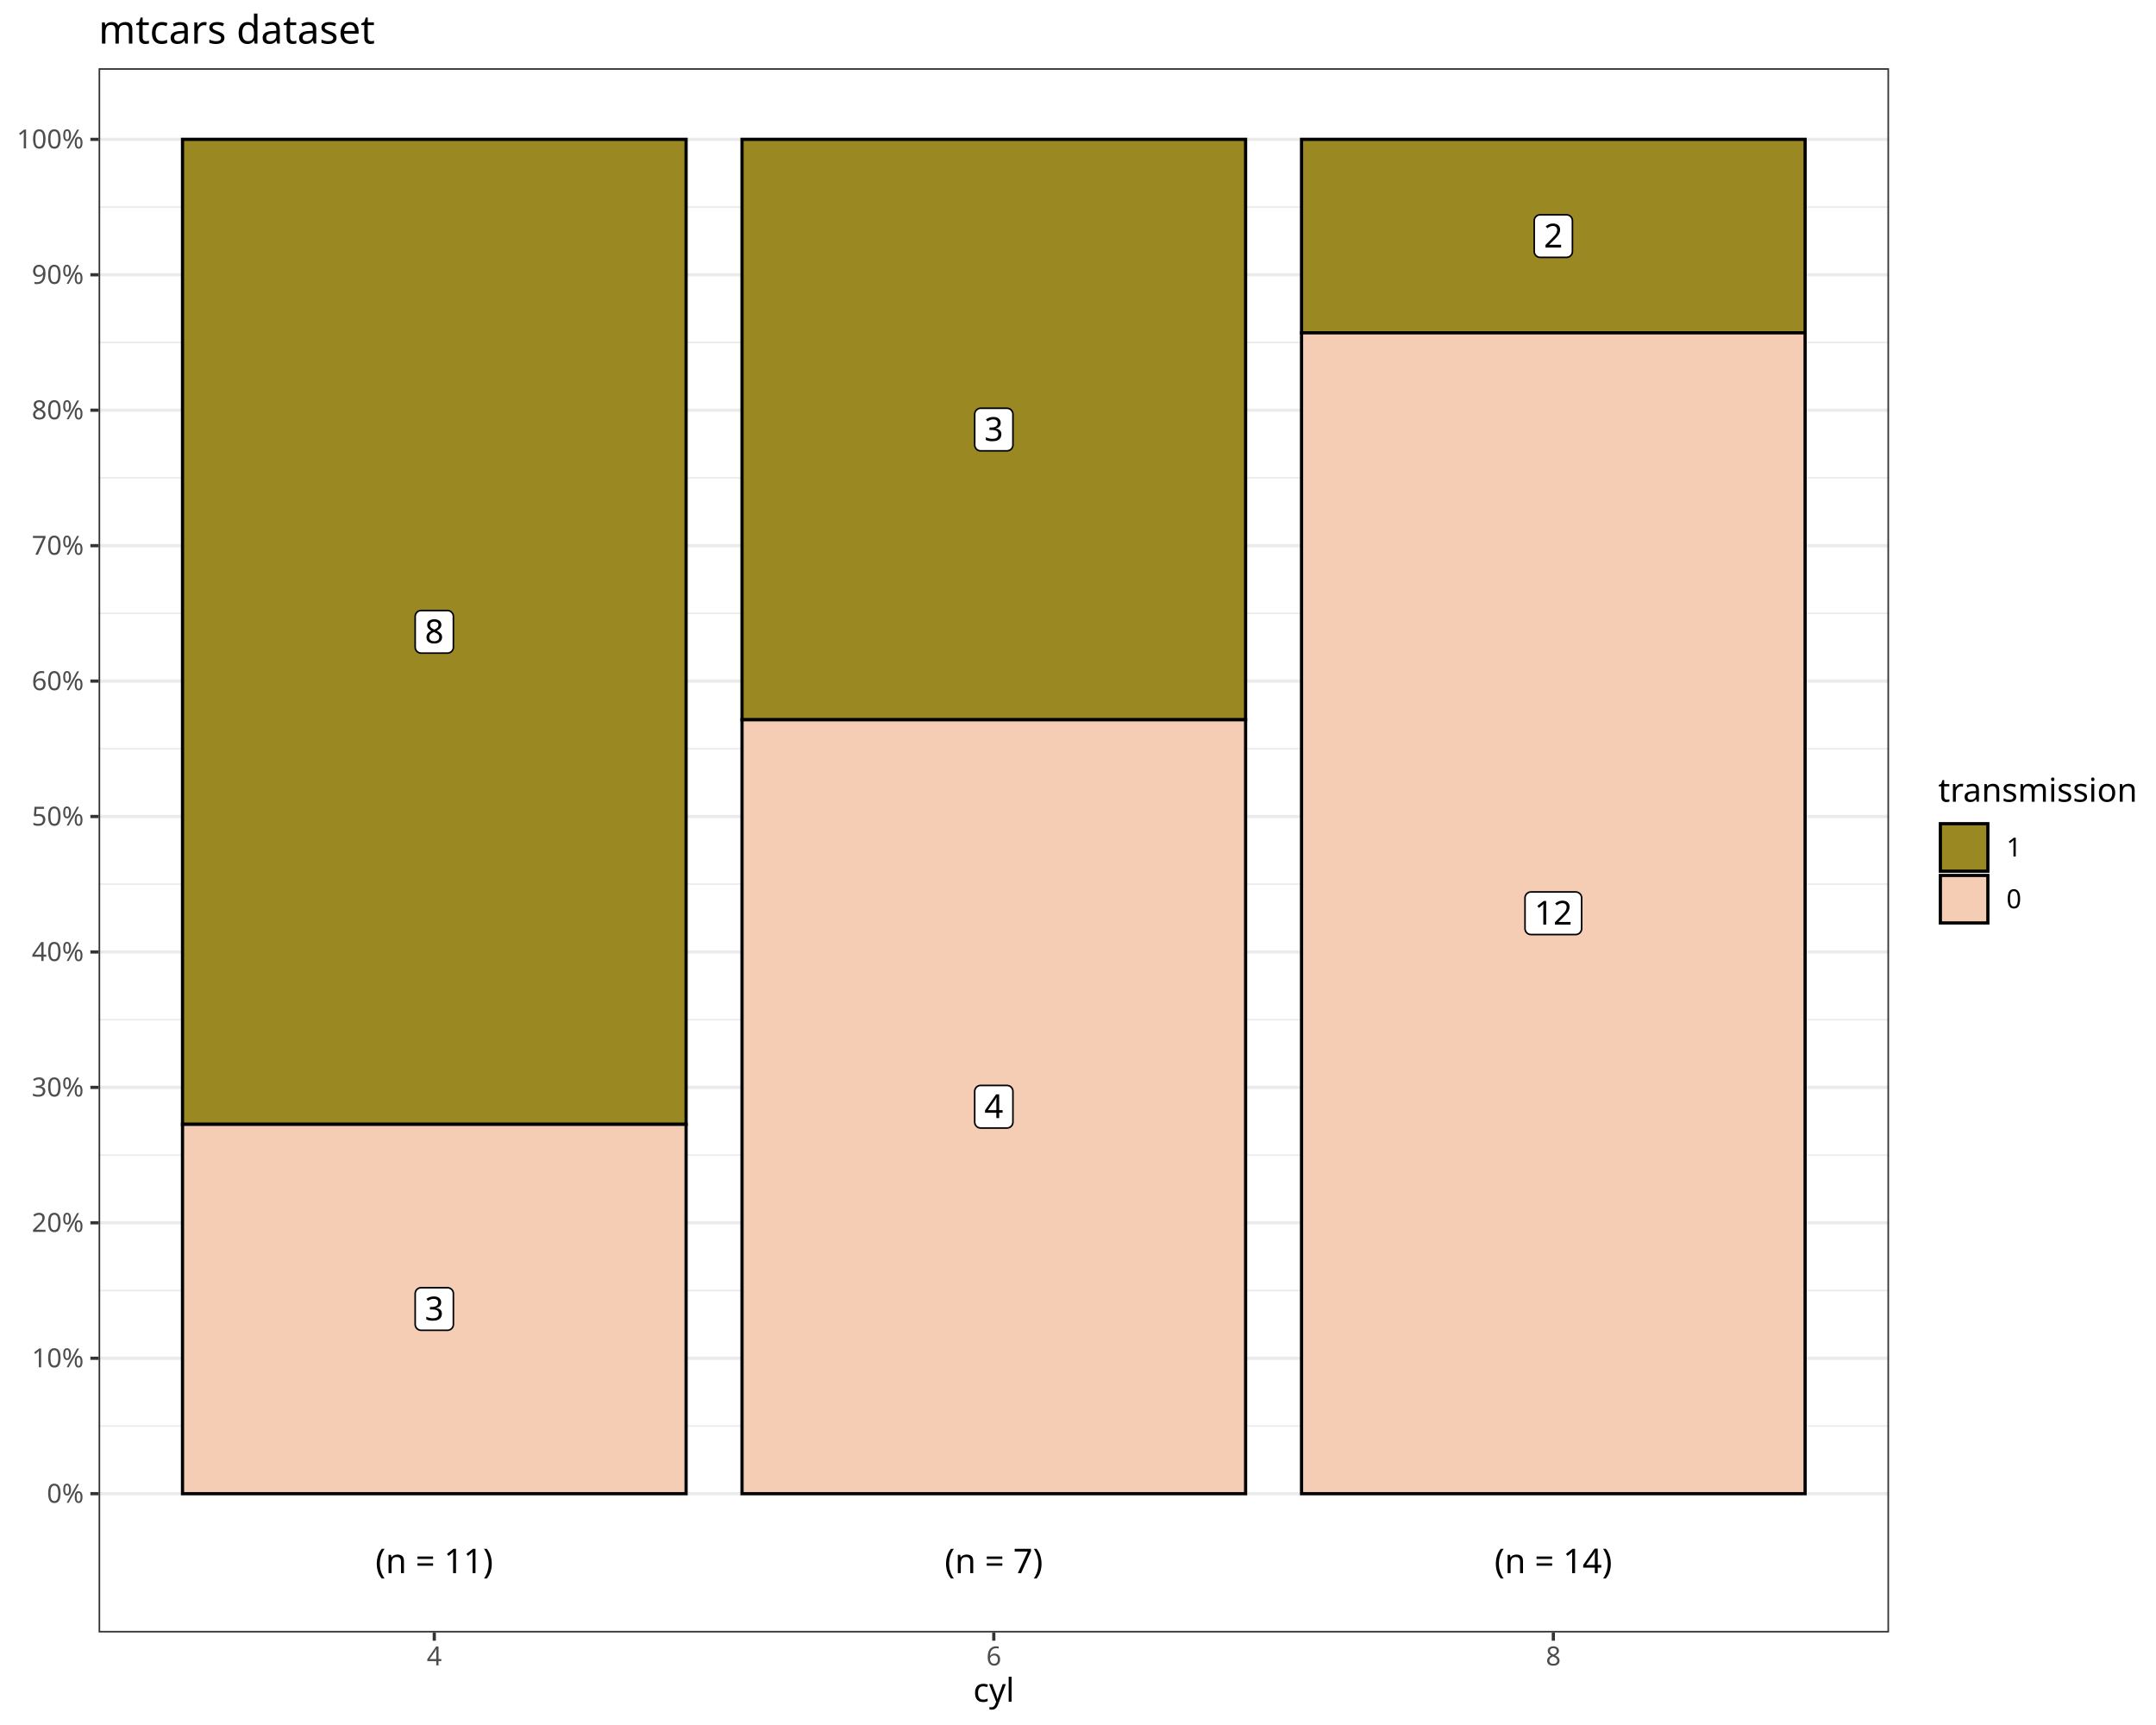
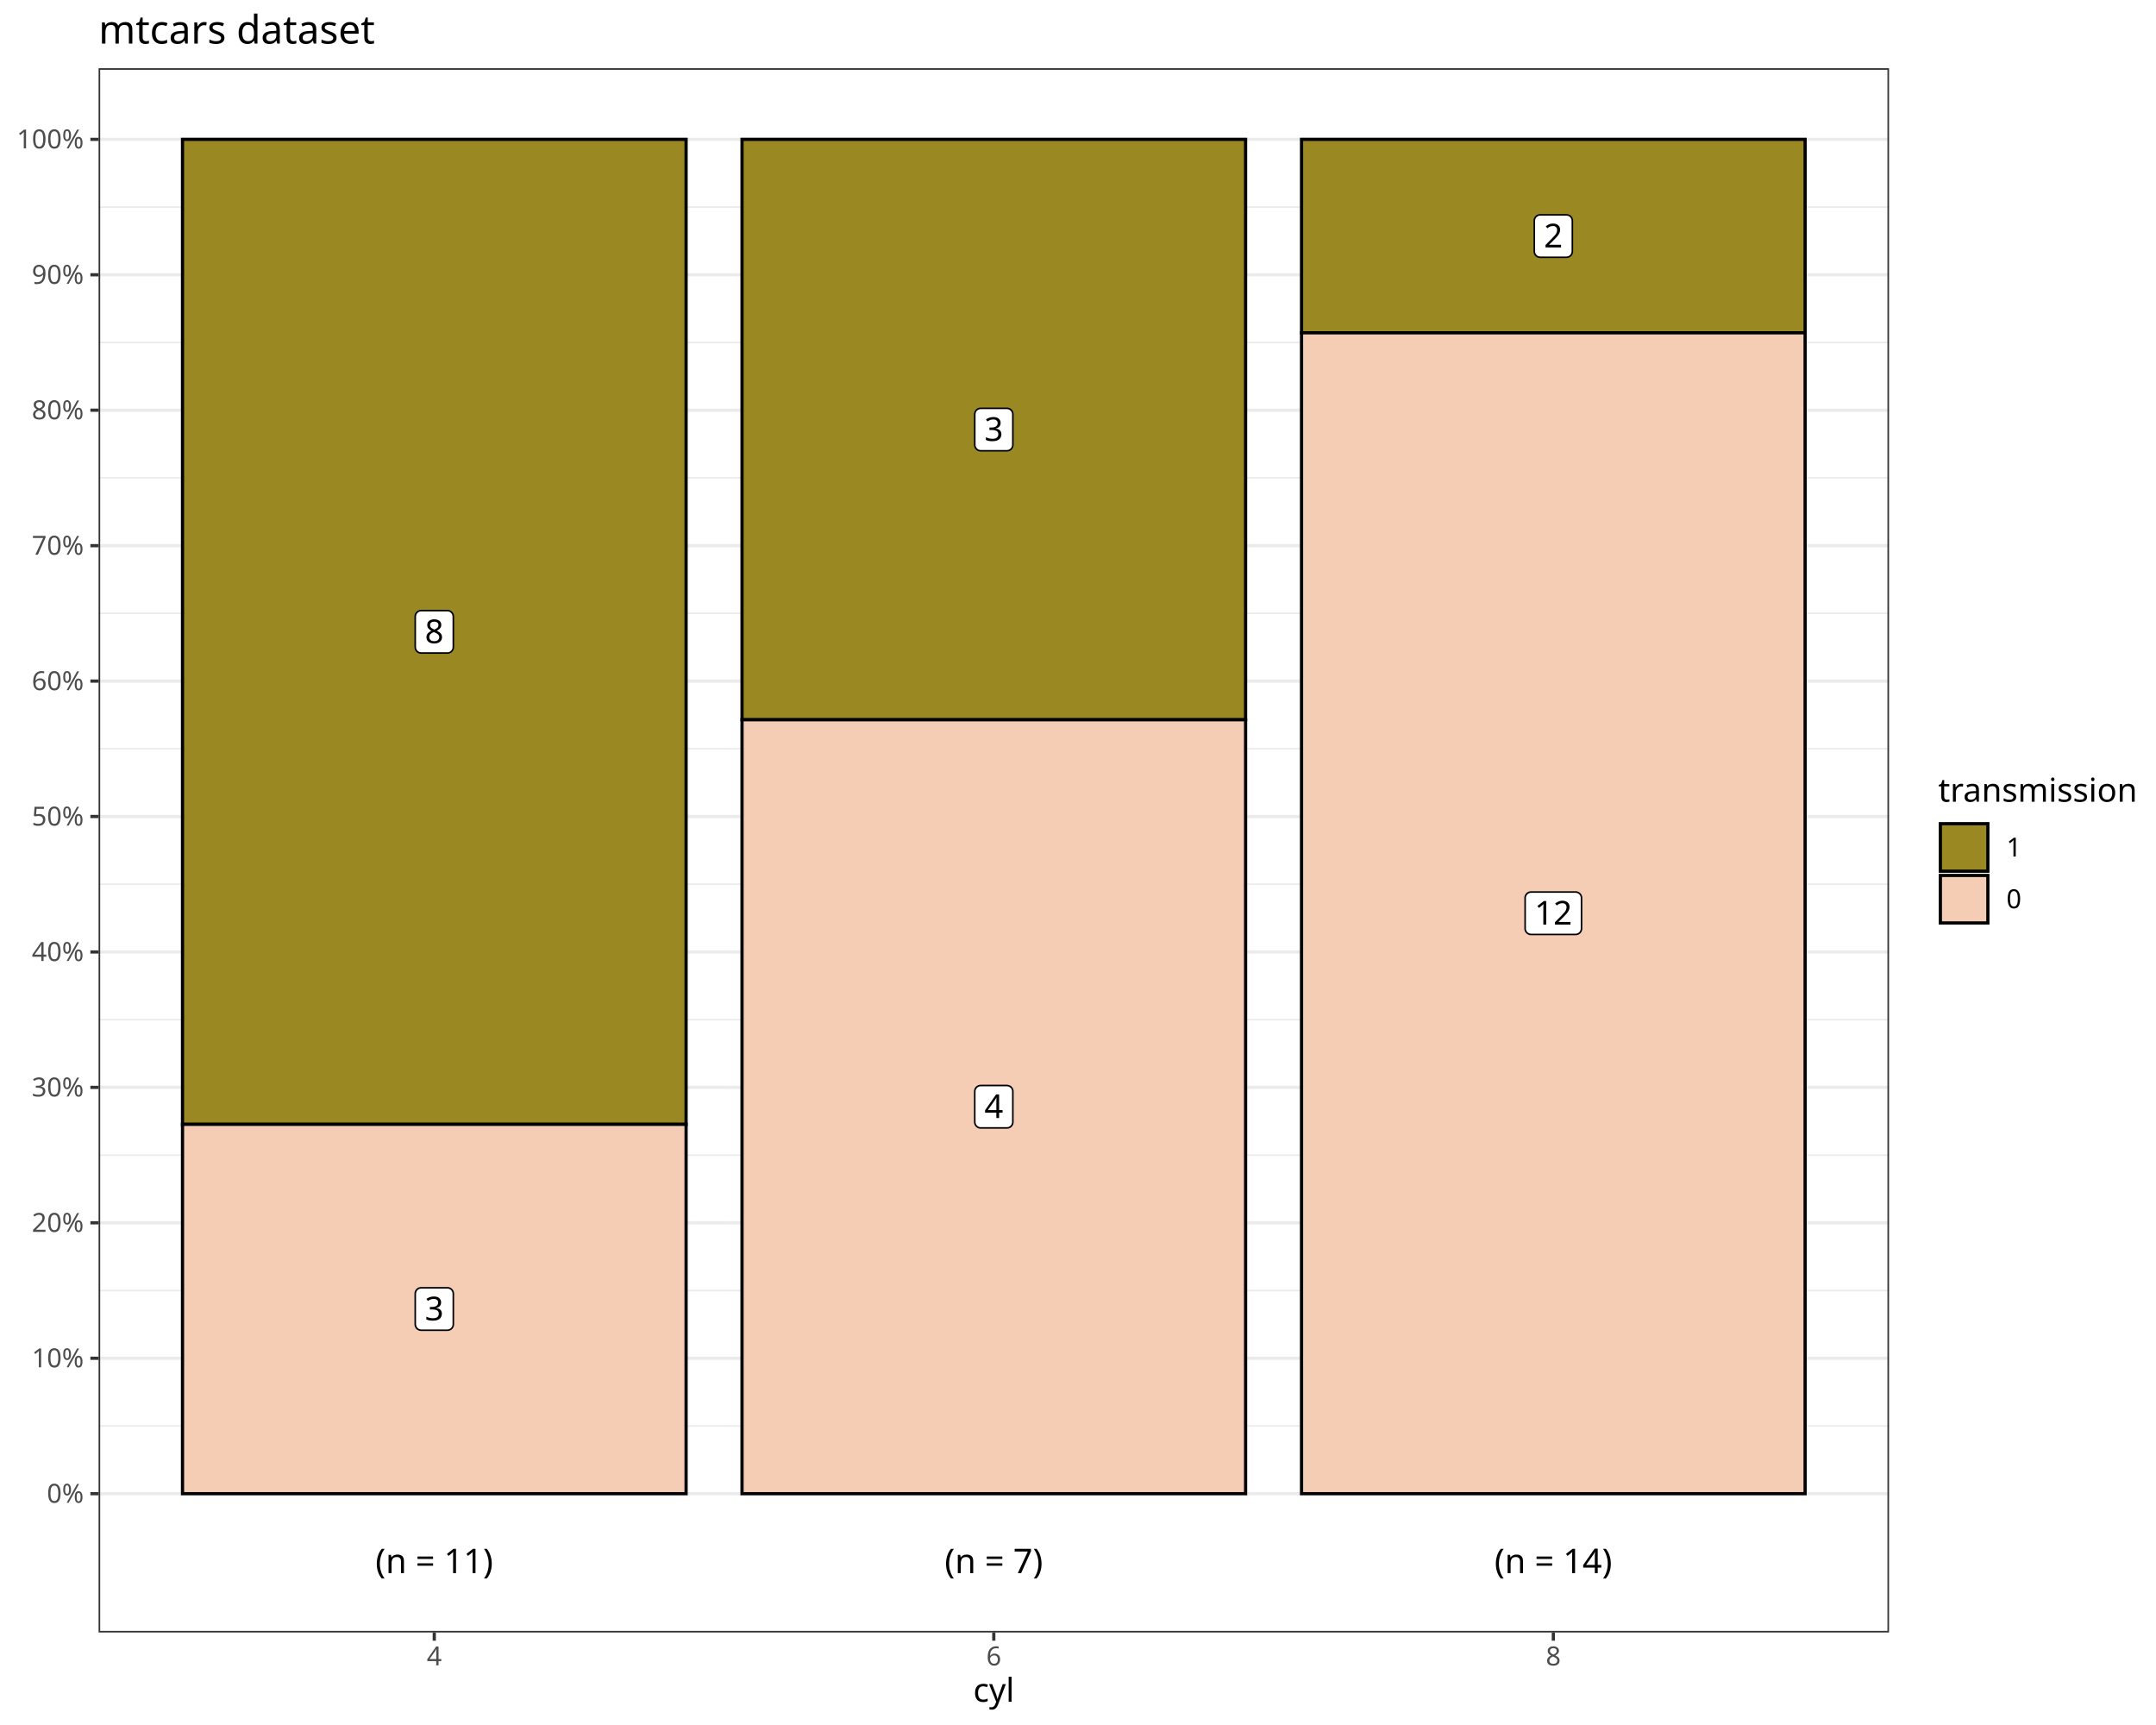
<svg xmlns="http://www.w3.org/2000/svg" class="svglite" data-engine-version="2.0" width="720.00pt" height="576.00pt" viewBox="0 0 720.00 576.00">
  <defs>
    <style type="text/css">
    .svglite line, .svglite polyline, .svglite polygon, .svglite path, .svglite rect, .svglite circle {
      fill: none;
      stroke: #000000;
      stroke-linecap: round;
      stroke-linejoin: round;
      stroke-miterlimit: 10.00;
    }
  </style>
  </defs>
  <rect width="100%" height="100%" style="stroke: none; fill: #FFFFFF;" />
  <defs>
    <clipPath id="cpMC4wMHw3MjAuMDB8MC4wMHw1NzYuMDA=">
      <rect x="0.00" y="0.00" width="720.00" height="576.00" />
    </clipPath>
  </defs>
  <g clip-path="url(#cpMC4wMHw3MjAuMDB8MC4wMHw1NzYuMDA=)">
    <rect x="0.00" y="0.00" width="720.00" height="576.00" style="stroke-width: 1.07; stroke: #FFFFFF; fill: #FFFFFF;" />
  </g>
  <defs>
    <clipPath id="cpMzIuOTJ8NjMwLjg1fDIyLjc4fDU0NS4xMQ==">
      <rect x="32.92" y="22.78" width="597.93" height="522.33" />
    </clipPath>
  </defs>
  <g clip-path="url(#cpMzIuOTJ8NjMwLjg1fDIyLjc4fDU0NS4xMQ==)">
    <rect x="32.92" y="22.78" width="597.93" height="522.33" style="stroke-width: 1.07; stroke: none; fill: #FFFFFF;" />
    <polyline points="32.92,476.15 630.85,476.15 " style="stroke-width: 0.53; stroke: #EBEBEB; stroke-linecap: butt;" />
    <polyline points="32.92,430.92 630.85,430.92 " style="stroke-width: 0.53; stroke: #EBEBEB; stroke-linecap: butt;" />
    <polyline points="32.92,385.70 630.85,385.70 " style="stroke-width: 0.53; stroke: #EBEBEB; stroke-linecap: butt;" />
    <polyline points="32.92,340.48 630.85,340.48 " style="stroke-width: 0.53; stroke: #EBEBEB; stroke-linecap: butt;" />
    <polyline points="32.92,295.25 630.85,295.25 " style="stroke-width: 0.53; stroke: #EBEBEB; stroke-linecap: butt;" />
    <polyline points="32.92,250.03 630.85,250.03 " style="stroke-width: 0.53; stroke: #EBEBEB; stroke-linecap: butt;" />
    <polyline points="32.92,204.81 630.85,204.81 " style="stroke-width: 0.53; stroke: #EBEBEB; stroke-linecap: butt;" />
    <polyline points="32.92,159.58 630.85,159.58 " style="stroke-width: 0.53; stroke: #EBEBEB; stroke-linecap: butt;" />
    <polyline points="32.92,114.36 630.85,114.36 " style="stroke-width: 0.53; stroke: #EBEBEB; stroke-linecap: butt;" />
    <polyline points="32.92,69.14 630.85,69.14 " style="stroke-width: 0.53; stroke: #EBEBEB; stroke-linecap: butt;" />
    <polyline points="32.92,498.76 630.85,498.76 " style="stroke-width: 1.07; stroke: #EBEBEB; stroke-linecap: butt;" />
    <polyline points="32.92,453.54 630.85,453.54 " style="stroke-width: 1.07; stroke: #EBEBEB; stroke-linecap: butt;" />
    <polyline points="32.92,408.31 630.85,408.31 " style="stroke-width: 1.07; stroke: #EBEBEB; stroke-linecap: butt;" />
    <polyline points="32.92,363.09 630.85,363.09 " style="stroke-width: 1.07; stroke: #EBEBEB; stroke-linecap: butt;" />
    <polyline points="32.92,317.87 630.85,317.87 " style="stroke-width: 1.07; stroke: #EBEBEB; stroke-linecap: butt;" />
    <polyline points="32.92,272.64 630.85,272.64 " style="stroke-width: 1.07; stroke: #EBEBEB; stroke-linecap: butt;" />
    <polyline points="32.92,227.42 630.85,227.42 " style="stroke-width: 1.07; stroke: #EBEBEB; stroke-linecap: butt;" />
    <polyline points="32.92,182.20 630.85,182.20 " style="stroke-width: 1.07; stroke: #EBEBEB; stroke-linecap: butt;" />
    <polyline points="32.92,136.97 630.85,136.97 " style="stroke-width: 1.07; stroke: #EBEBEB; stroke-linecap: butt;" />
    <polyline points="32.92,91.75 630.85,91.75 " style="stroke-width: 1.07; stroke: #EBEBEB; stroke-linecap: butt;" />
    <polyline points="32.92,46.53 630.85,46.53 " style="stroke-width: 1.07; stroke: #EBEBEB; stroke-linecap: butt;" />
    <rect x="60.95" y="46.53" width="168.17" height="328.90" style="stroke-width: 1.07; stroke-linecap: butt; stroke-linejoin: miter; fill: #9A8822;" />
    <rect x="247.80" y="46.53" width="168.17" height="193.81" style="stroke-width: 1.07; stroke-linecap: butt; stroke-linejoin: miter; fill: #9A8822;" />
    <rect x="434.65" y="46.53" width="168.17" height="64.60" style="stroke-width: 1.07; stroke-linecap: butt; stroke-linejoin: miter; fill: #9A8822;" />
    <rect x="60.95" y="375.42" width="168.17" height="123.34" style="stroke-width: 1.07; stroke-linecap: butt; stroke-linejoin: miter; fill: #F5CDB4;" />
    <rect x="247.80" y="240.34" width="168.17" height="258.42" style="stroke-width: 1.07; stroke-linecap: butt; stroke-linejoin: miter; fill: #F5CDB4;" />
    <rect x="434.65" y="111.13" width="168.17" height="387.63" style="stroke-width: 1.07; stroke-linecap: butt; stroke-linejoin: miter; fill: #F5CDB4;" />
-     <polygon points="140.64,218.08 149.43,218.08 149.35,218.08 149.67,218.07 149.98,218.01 150.28,217.89 150.55,217.73 150.80,217.53 151.01,217.29 151.19,217.02 151.31,216.73 151.39,216.42 151.41,216.10 151.41,216.10 151.41,205.85 151.41,205.85 151.39,205.53 151.31,205.22 151.19,204.93 151.01,204.66 150.80,204.42 150.55,204.22 150.28,204.06 149.98,203.94 149.67,203.88 149.43,203.86 140.64,203.86 140.88,203.88 140.56,203.86 140.24,203.90 139.93,203.99 139.64,204.13 139.38,204.31 139.15,204.53 138.96,204.79 138.81,205.07 138.71,205.37 138.66,205.69 138.65,205.85 138.65,216.10 138.66,215.94 138.66,216.26 138.71,216.57 138.81,216.88 138.96,217.16 139.15,217.42 139.38,217.64 139.64,217.82 139.93,217.96 140.24,218.04 140.56,218.08 " style="stroke-width: 0.53; fill: #FFFFFF;" />
-     <text x="145.03" y="214.77" text-anchor="middle" style="font-size: 11.04px; font-family: sans;" textLength="6.14px" lengthAdjust="spacingAndGlyphs">8</text>
-     <polygon points="327.49,150.54 336.28,150.54 336.20,150.54 336.52,150.53 336.83,150.46 337.13,150.35 337.41,150.19 337.65,149.99 337.87,149.75 338.04,149.48 338.16,149.19 338.24,148.88 338.27,148.56 338.27,148.56 338.27,138.31 338.27,138.31 338.24,137.99 338.16,137.68 338.04,137.39 337.87,137.12 337.65,136.88 337.41,136.67 337.13,136.51 336.83,136.40 336.52,136.34 336.28,136.32 327.49,136.32 327.73,136.34 327.41,136.32 327.09,136.36 326.78,136.45 326.49,136.59 326.23,136.77 326.00,136.99 325.81,137.25 325.66,137.53 325.56,137.83 325.51,138.15 325.50,138.31 325.50,148.56 325.51,148.40 325.51,148.72 325.56,149.03 325.66,149.34 325.81,149.62 326.00,149.87 326.23,150.10 326.49,150.28 326.78,150.41 327.09,150.50 327.41,150.54 " style="stroke-width: 0.53; fill: #FFFFFF;" />
-     <text x="331.88" y="147.23" text-anchor="middle" style="font-size: 11.04px; font-family: sans;" textLength="6.14px" lengthAdjust="spacingAndGlyphs">3</text>
-     <polygon points="514.34,85.94 523.13,85.94 523.05,85.94 523.37,85.92 523.68,85.86 523.98,85.75 524.26,85.59 524.51,85.38 524.72,85.15 524.89,84.88 525.02,84.58 525.09,84.27 525.12,83.95 525.12,83.95 525.12,73.70 525.12,73.70 525.09,73.39 525.02,73.08 524.89,72.78 524.72,72.51 524.51,72.27 524.26,72.07 523.98,71.91 523.68,71.80 523.37,71.73 523.13,71.72 514.34,71.72 514.58,71.73 514.26,71.72 513.94,71.76 513.64,71.85 513.35,71.98 513.08,72.17 512.85,72.39 512.66,72.64 512.51,72.93 512.41,73.23 512.36,73.54 512.35,73.70 512.35,83.95 512.36,83.79 512.36,84.11 512.41,84.43 512.51,84.73 512.66,85.01 512.85,85.27 513.08,85.49 513.35,85.67 513.64,85.81 513.94,85.90 514.26,85.94 " style="stroke-width: 0.53; fill: #FFFFFF;" />
-     <text x="518.74" y="82.63" text-anchor="middle" style="font-size: 11.04px; font-family: sans;" textLength="6.14px" lengthAdjust="spacingAndGlyphs">2</text>
-     <polygon points="140.64,444.20 149.43,444.20 149.35,444.20 149.67,444.19 149.98,444.12 150.28,444.01 150.55,443.85 150.80,443.65 151.01,443.41 151.19,443.14 151.31,442.84 151.39,442.53 151.41,442.21 151.41,442.21 151.41,431.97 151.41,431.97 151.39,431.65 151.31,431.34 151.19,431.04 151.01,430.77 150.80,430.53 150.55,430.33 150.28,430.17 149.98,430.06 149.67,429.99 149.43,429.98 140.64,429.98 140.88,429.99 140.56,429.98 140.24,430.02 139.93,430.11 139.64,430.25 139.38,430.43 139.15,430.65 138.96,430.90 138.81,431.19 138.71,431.49 138.66,431.81 138.65,431.97 138.65,442.21 138.66,442.05 138.66,442.37 138.71,442.69 138.81,442.99 138.96,443.28 139.15,443.53 139.38,443.75 139.64,443.93 139.93,444.07 140.24,444.16 140.56,444.20 " style="stroke-width: 0.53; fill: #FFFFFF;" />
-     <text x="145.03" y="440.89" text-anchor="middle" style="font-size: 11.04px; font-family: sans;" textLength="6.14px" lengthAdjust="spacingAndGlyphs">3</text>
-     <polygon points="327.49,376.66 336.28,376.66 336.20,376.66 336.52,376.65 336.83,376.58 337.13,376.47 337.41,376.31 337.65,376.11 337.87,375.87 338.04,375.60 338.16,375.30 338.24,374.99 338.27,374.67 338.27,374.67 338.27,364.43 338.27,364.43 338.24,364.11 338.16,363.80 338.04,363.50 337.87,363.23 337.65,362.99 337.41,362.79 337.13,362.63 336.83,362.52 336.52,362.45 336.28,362.44 327.49,362.44 327.73,362.45 327.41,362.44 327.09,362.48 326.78,362.57 326.49,362.70 326.23,362.89 326.00,363.11 325.81,363.36 325.66,363.65 325.56,363.95 325.51,364.27 325.50,364.43 325.50,374.67 325.51,374.51 325.51,374.83 325.56,375.15 325.66,375.45 325.81,375.73 326.00,375.99 326.23,376.21 326.49,376.39 326.78,376.53 327.09,376.62 327.41,376.66 " style="stroke-width: 0.53; fill: #FFFFFF;" />
-     <text x="331.88" y="373.35" text-anchor="middle" style="font-size: 11.04px; font-family: sans;" textLength="6.14px" lengthAdjust="spacingAndGlyphs">4</text>
-     <polygon points="511.27,312.06 526.20,312.06 526.12,312.05 526.44,312.04 526.75,311.98 527.05,311.86 527.33,311.70 527.58,311.50 527.79,311.26 527.96,310.99 528.09,310.70 528.16,310.39 528.19,310.07 528.19,310.07 528.19,299.82 528.19,299.82 528.16,299.50 528.09,299.19 527.96,298.90 527.79,298.63 527.58,298.39 527.33,298.19 527.05,298.03 526.75,297.91 526.44,297.85 526.20,297.83 511.27,297.83 511.51,297.85 511.19,297.84 510.87,297.87 510.57,297.96 510.28,298.10 510.01,298.28 509.78,298.50 509.59,298.76 509.44,299.04 509.34,299.35 509.29,299.66 509.28,299.82 509.28,310.07 509.29,309.91 509.29,310.23 509.34,310.54 509.44,310.85 509.59,311.13 509.78,311.39 510.01,311.61 510.28,311.79 510.57,311.93 510.87,312.01 511.19,312.05 " style="stroke-width: 0.53; fill: #FFFFFF;" />
-     <text x="518.74" y="308.74" text-anchor="middle" style="font-size: 11.04px; font-family: sans;" textLength="12.28px" lengthAdjust="spacingAndGlyphs">12</text>
+     <polygon points="140.65,218.06 149.41,218.06 149.33,218.06 149.65,218.04 149.96,217.98 150.26,217.87 150.53,217.71 150.78,217.51 150.99,217.27 151.16,217.00 151.29,216.71 151.36,216.40 151.39,216.08 151.39,216.08 151.39,205.87 151.39,205.87 151.36,205.55 151.29,205.24 151.16,204.95 150.99,204.68 150.78,204.44 150.53,204.24 150.26,204.08 149.96,203.97 149.65,203.90 149.41,203.89 140.65,203.89 140.89,203.90 140.57,203.89 140.26,203.93 139.95,204.02 139.66,204.15 139.40,204.34 139.17,204.56 138.98,204.81 138.83,205.09 138.73,205.40 138.68,205.71 138.67,205.87 138.67,216.08 138.68,215.92 138.68,216.24 138.73,216.55 138.83,216.86 138.98,217.14 139.17,217.39 139.40,217.61 139.66,217.79 139.95,217.93 140.26,218.02 140.57,218.06 " style="stroke-width: 0.53; fill: #FFFFFF;" />
+     <text x="145.03" y="214.76" text-anchor="middle" style="font-size: 11.00px; font-family: sans;" textLength="6.12px" lengthAdjust="spacingAndGlyphs">8</text>
+     <polygon points="327.50,150.52 336.26,150.52 336.18,150.52 336.50,150.50 336.81,150.44 337.11,150.33 337.39,150.17 337.63,149.97 337.85,149.73 338.02,149.46 338.14,149.16 338.22,148.86 338.24,148.54 338.24,148.54 338.24,138.33 338.24,138.33 338.22,138.01 338.14,137.70 338.02,137.41 337.85,137.14 337.63,136.90 337.39,136.70 337.11,136.54 336.81,136.43 336.50,136.36 336.26,136.35 327.50,136.35 327.74,136.36 327.42,136.35 327.11,136.39 326.80,136.48 326.51,136.61 326.25,136.79 326.02,137.01 325.83,137.27 325.68,137.55 325.58,137.85 325.53,138.17 325.52,138.33 325.52,148.54 325.53,148.38 325.53,148.70 325.58,149.01 325.68,149.31 325.83,149.60 326.02,149.85 326.25,150.07 326.51,150.25 326.80,150.39 327.11,150.48 327.42,150.52 " style="stroke-width: 0.53; fill: #FFFFFF;" />
+     <text x="331.88" y="147.22" text-anchor="middle" style="font-size: 11.00px; font-family: sans;" textLength="6.12px" lengthAdjust="spacingAndGlyphs">3</text>
+     <polygon points="514.36,85.91 523.11,85.91 523.03,85.91 523.35,85.90 523.67,85.83 523.96,85.72 524.24,85.56 524.49,85.36 524.70,85.12 524.87,84.85 524.99,84.56 525.07,84.25 525.09,83.93 525.09,83.93 525.09,73.72 525.09,73.72 525.07,73.41 524.99,73.10 524.87,72.80 524.70,72.53 524.49,72.29 524.24,72.09 523.96,71.93 523.67,71.82 523.35,71.76 523.11,71.74 514.36,71.74 514.59,71.76 514.28,71.74 513.96,71.78 513.65,71.87 513.37,72.01 513.10,72.19 512.87,72.41 512.68,72.66 512.53,72.95 512.43,73.25 512.38,73.56 512.38,73.72 512.38,83.93 512.38,83.77 512.38,84.09 512.43,84.41 512.53,84.71 512.68,84.99 512.87,85.25 513.10,85.47 513.37,85.65 513.65,85.78 513.96,85.87 514.28,85.91 " style="stroke-width: 0.53; fill: #FFFFFF;" />
+     <text x="518.74" y="82.61" text-anchor="middle" style="font-size: 11.00px; font-family: sans;" textLength="6.12px" lengthAdjust="spacingAndGlyphs">2</text>
+     <polygon points="140.65,444.18 149.41,444.18 149.33,444.17 149.65,444.16 149.96,444.10 150.26,443.98 150.53,443.83 150.78,443.62 150.99,443.39 151.16,443.12 151.29,442.82 151.36,442.51 151.39,442.20 151.39,442.20 151.39,431.99 151.39,431.99 151.36,431.67 151.29,431.36 151.16,431.07 150.99,430.80 150.78,430.56 150.53,430.36 150.26,430.20 149.96,430.08 149.65,430.02 149.41,430.01 140.65,430.01 140.89,430.02 140.57,430.01 140.26,430.05 139.95,430.13 139.66,430.27 139.40,430.45 139.17,430.67 138.98,430.93 138.83,431.21 138.73,431.51 138.68,431.83 138.67,431.99 138.67,442.20 138.68,442.04 138.68,442.35 138.73,442.67 138.83,442.97 138.98,443.25 139.17,443.51 139.40,443.73 139.66,443.91 139.95,444.05 140.26,444.14 140.57,444.17 " style="stroke-width: 0.53; fill: #FFFFFF;" />
+     <text x="145.03" y="440.88" text-anchor="middle" style="font-size: 11.00px; font-family: sans;" textLength="6.12px" lengthAdjust="spacingAndGlyphs">3</text>
+     <polygon points="327.50,376.63 336.26,376.63 336.18,376.63 336.50,376.62 336.81,376.56 337.11,376.44 337.39,376.28 337.63,376.08 337.85,375.84 338.02,375.57 338.14,375.28 338.22,374.97 338.24,374.65 338.24,374.65 338.24,364.44 338.24,364.44 338.22,364.13 338.14,363.82 338.02,363.52 337.85,363.25 337.63,363.02 337.39,362.81 337.11,362.66 336.81,362.54 336.50,362.48 336.26,362.46 327.50,362.46 327.74,362.48 327.42,362.47 327.11,362.50 326.80,362.59 326.51,362.73 326.25,362.91 326.02,363.13 325.83,363.39 325.68,363.67 325.58,363.97 325.53,364.28 325.52,364.44 325.52,374.65 325.53,374.49 325.53,374.81 325.58,375.13 325.68,375.43 325.83,375.71 326.02,375.97 326.25,376.19 326.51,376.37 326.80,376.51 327.11,376.59 327.42,376.63 " style="stroke-width: 0.53; fill: #FFFFFF;" />
+     <text x="331.88" y="373.33" text-anchor="middle" style="font-size: 11.00px; font-family: sans;" textLength="6.12px" lengthAdjust="spacingAndGlyphs">4</text>
+     <polygon points="511.30,312.03 526.17,312.03 526.09,312.03 526.41,312.02 526.72,311.95 527.02,311.84 527.30,311.68 527.55,311.48 527.76,311.24 527.93,310.97 528.05,310.68 528.13,310.37 528.15,310.05 528.15,310.05 528.15,299.84 528.15,299.84 528.13,299.52 528.05,299.21 527.93,298.92 527.76,298.65 527.55,298.41 527.30,298.21 527.02,298.05 526.72,297.94 526.41,297.87 526.17,297.86 511.30,297.86 511.54,297.87 511.22,297.86 510.90,297.90 510.59,297.99 510.31,298.12 510.04,298.31 509.81,298.53 509.62,298.78 509.48,299.06 509.37,299.37 509.32,299.68 509.32,299.84 509.32,310.05 509.32,309.89 509.32,310.21 509.37,310.52 509.48,310.83 509.62,311.11 509.81,311.36 510.04,311.58 510.31,311.76 510.59,311.90 510.90,311.99 511.22,312.03 " style="stroke-width: 0.53; fill: #FFFFFF;" />
+     <text x="518.74" y="308.73" text-anchor="middle" style="font-size: 11.00px; font-family: sans;" textLength="12.24px" lengthAdjust="spacingAndGlyphs">12</text>
    <text x="518.74" y="525.29" text-anchor="middle" style="font-size: 11.38px; font-family: sans;" textLength="39.54px" lengthAdjust="spacingAndGlyphs">(n = 14)</text>
    <text x="331.88" y="525.29" text-anchor="middle" style="font-size: 11.38px; font-family: sans;" textLength="33.21px" lengthAdjust="spacingAndGlyphs">(n = 7)</text>
    <text x="145.03" y="525.29" text-anchor="middle" style="font-size: 11.38px; font-family: sans;" textLength="39.54px" lengthAdjust="spacingAndGlyphs">(n = 11)</text>
    <rect x="32.92" y="22.78" width="597.93" height="522.33" style="stroke-width: 1.07; stroke: #333333;" />
  </g>
  <g clip-path="url(#cpMC4wMHw3MjAuMDB8MC4wMHw1NzYuMDA=)">
    <text x="27.99" y="501.79" text-anchor="end" style="font-size: 8.80px; fill: #4D4D4D; font-family: sans;" textLength="12.72px" lengthAdjust="spacingAndGlyphs">0%</text>
    <text x="27.99" y="456.56" text-anchor="end" style="font-size: 8.80px; fill: #4D4D4D; font-family: sans;" textLength="17.61px" lengthAdjust="spacingAndGlyphs">10%</text>
    <text x="27.99" y="411.34" text-anchor="end" style="font-size: 8.80px; fill: #4D4D4D; font-family: sans;" textLength="17.61px" lengthAdjust="spacingAndGlyphs">20%</text>
    <text x="27.99" y="366.12" text-anchor="end" style="font-size: 8.80px; fill: #4D4D4D; font-family: sans;" textLength="17.61px" lengthAdjust="spacingAndGlyphs">30%</text>
    <text x="27.99" y="320.89" text-anchor="end" style="font-size: 8.80px; fill: #4D4D4D; font-family: sans;" textLength="17.61px" lengthAdjust="spacingAndGlyphs">40%</text>
    <text x="27.99" y="275.67" text-anchor="end" style="font-size: 8.80px; fill: #4D4D4D; font-family: sans;" textLength="17.61px" lengthAdjust="spacingAndGlyphs">50%</text>
    <text x="27.99" y="230.45" text-anchor="end" style="font-size: 8.80px; fill: #4D4D4D; font-family: sans;" textLength="17.61px" lengthAdjust="spacingAndGlyphs">60%</text>
    <text x="27.99" y="185.22" text-anchor="end" style="font-size: 8.80px; fill: #4D4D4D; font-family: sans;" textLength="17.61px" lengthAdjust="spacingAndGlyphs">70%</text>
    <text x="27.99" y="140.00" text-anchor="end" style="font-size: 8.80px; fill: #4D4D4D; font-family: sans;" textLength="17.61px" lengthAdjust="spacingAndGlyphs">80%</text>
    <text x="27.99" y="94.78" text-anchor="end" style="font-size: 8.80px; fill: #4D4D4D; font-family: sans;" textLength="17.61px" lengthAdjust="spacingAndGlyphs">90%</text>
    <text x="27.99" y="49.55" text-anchor="end" style="font-size: 8.80px; fill: #4D4D4D; font-family: sans;" textLength="22.51px" lengthAdjust="spacingAndGlyphs">100%</text>
    <polyline points="30.18,498.76 32.92,498.76 " style="stroke-width: 1.07; stroke: #333333; stroke-linecap: butt;" />
    <polyline points="30.18,453.54 32.92,453.54 " style="stroke-width: 1.07; stroke: #333333; stroke-linecap: butt;" />
    <polyline points="30.18,408.31 32.92,408.31 " style="stroke-width: 1.07; stroke: #333333; stroke-linecap: butt;" />
    <polyline points="30.18,363.09 32.92,363.09 " style="stroke-width: 1.07; stroke: #333333; stroke-linecap: butt;" />
    <polyline points="30.18,317.87 32.92,317.87 " style="stroke-width: 1.07; stroke: #333333; stroke-linecap: butt;" />
    <polyline points="30.18,272.64 32.92,272.64 " style="stroke-width: 1.07; stroke: #333333; stroke-linecap: butt;" />
    <polyline points="30.18,227.42 32.92,227.42 " style="stroke-width: 1.07; stroke: #333333; stroke-linecap: butt;" />
    <polyline points="30.18,182.20 32.92,182.20 " style="stroke-width: 1.07; stroke: #333333; stroke-linecap: butt;" />
    <polyline points="30.18,136.97 32.92,136.97 " style="stroke-width: 1.07; stroke: #333333; stroke-linecap: butt;" />
    <polyline points="30.18,91.75 32.92,91.75 " style="stroke-width: 1.07; stroke: #333333; stroke-linecap: butt;" />
    <polyline points="30.18,46.53 32.92,46.53 " style="stroke-width: 1.07; stroke: #333333; stroke-linecap: butt;" />
    <polyline points="145.03,547.85 145.03,545.11 " style="stroke-width: 1.07; stroke: #333333; stroke-linecap: butt;" />
    <polyline points="331.88,547.85 331.88,545.11 " style="stroke-width: 1.07; stroke: #333333; stroke-linecap: butt;" />
    <polyline points="518.74,547.85 518.74,545.11 " style="stroke-width: 1.07; stroke: #333333; stroke-linecap: butt;" />
    <text x="145.03" y="556.10" text-anchor="middle" style="font-size: 8.80px; fill: #4D4D4D; font-family: sans;" textLength="4.89px" lengthAdjust="spacingAndGlyphs">4</text>
    <text x="331.88" y="556.10" text-anchor="middle" style="font-size: 8.80px; fill: #4D4D4D; font-family: sans;" textLength="4.89px" lengthAdjust="spacingAndGlyphs">6</text>
    <text x="518.74" y="556.10" text-anchor="middle" style="font-size: 8.80px; fill: #4D4D4D; font-family: sans;" textLength="4.89px" lengthAdjust="spacingAndGlyphs">8</text>
    <text x="331.88" y="568.24" text-anchor="middle" style="font-size: 11.00px; font-family: sans;" textLength="13.45px" lengthAdjust="spacingAndGlyphs">cyl</text>
    <rect x="641.81" y="253.52" width="72.72" height="60.85" style="stroke-width: 1.07; stroke: none; fill: #FFFFFF;" />
    <text x="647.28" y="267.71" style="font-size: 11.00px; font-family: sans;" textLength="61.76px" lengthAdjust="spacingAndGlyphs">transmission</text>
    <rect x="647.28" y="274.33" width="17.28" height="17.28" style="stroke-width: 1.07; stroke: none; fill: #FFFFFF;" />
    <rect x="647.99" y="275.04" width="15.86" height="15.86" style="stroke-width: 1.07; stroke-linecap: butt; stroke-linejoin: miter; fill: #9A8822;" />
    <rect x="647.28" y="291.61" width="17.28" height="17.28" style="stroke-width: 1.07; stroke: none; fill: #FFFFFF;" />
    <rect x="647.99" y="292.32" width="15.86" height="15.86" style="stroke-width: 1.07; stroke-linecap: butt; stroke-linejoin: miter; fill: #F5CDB4;" />
    <text x="670.04" y="286.00" style="font-size: 8.80px; font-family: sans;" textLength="4.89px" lengthAdjust="spacingAndGlyphs">1</text>
    <text x="670.04" y="303.28" style="font-size: 8.80px; font-family: sans;" textLength="4.89px" lengthAdjust="spacingAndGlyphs">0</text>
    <text x="32.92" y="14.56" style="font-size: 13.20px; font-family: sans;" textLength="86.59px" lengthAdjust="spacingAndGlyphs">mtcars dataset</text>
  </g>
</svg>
